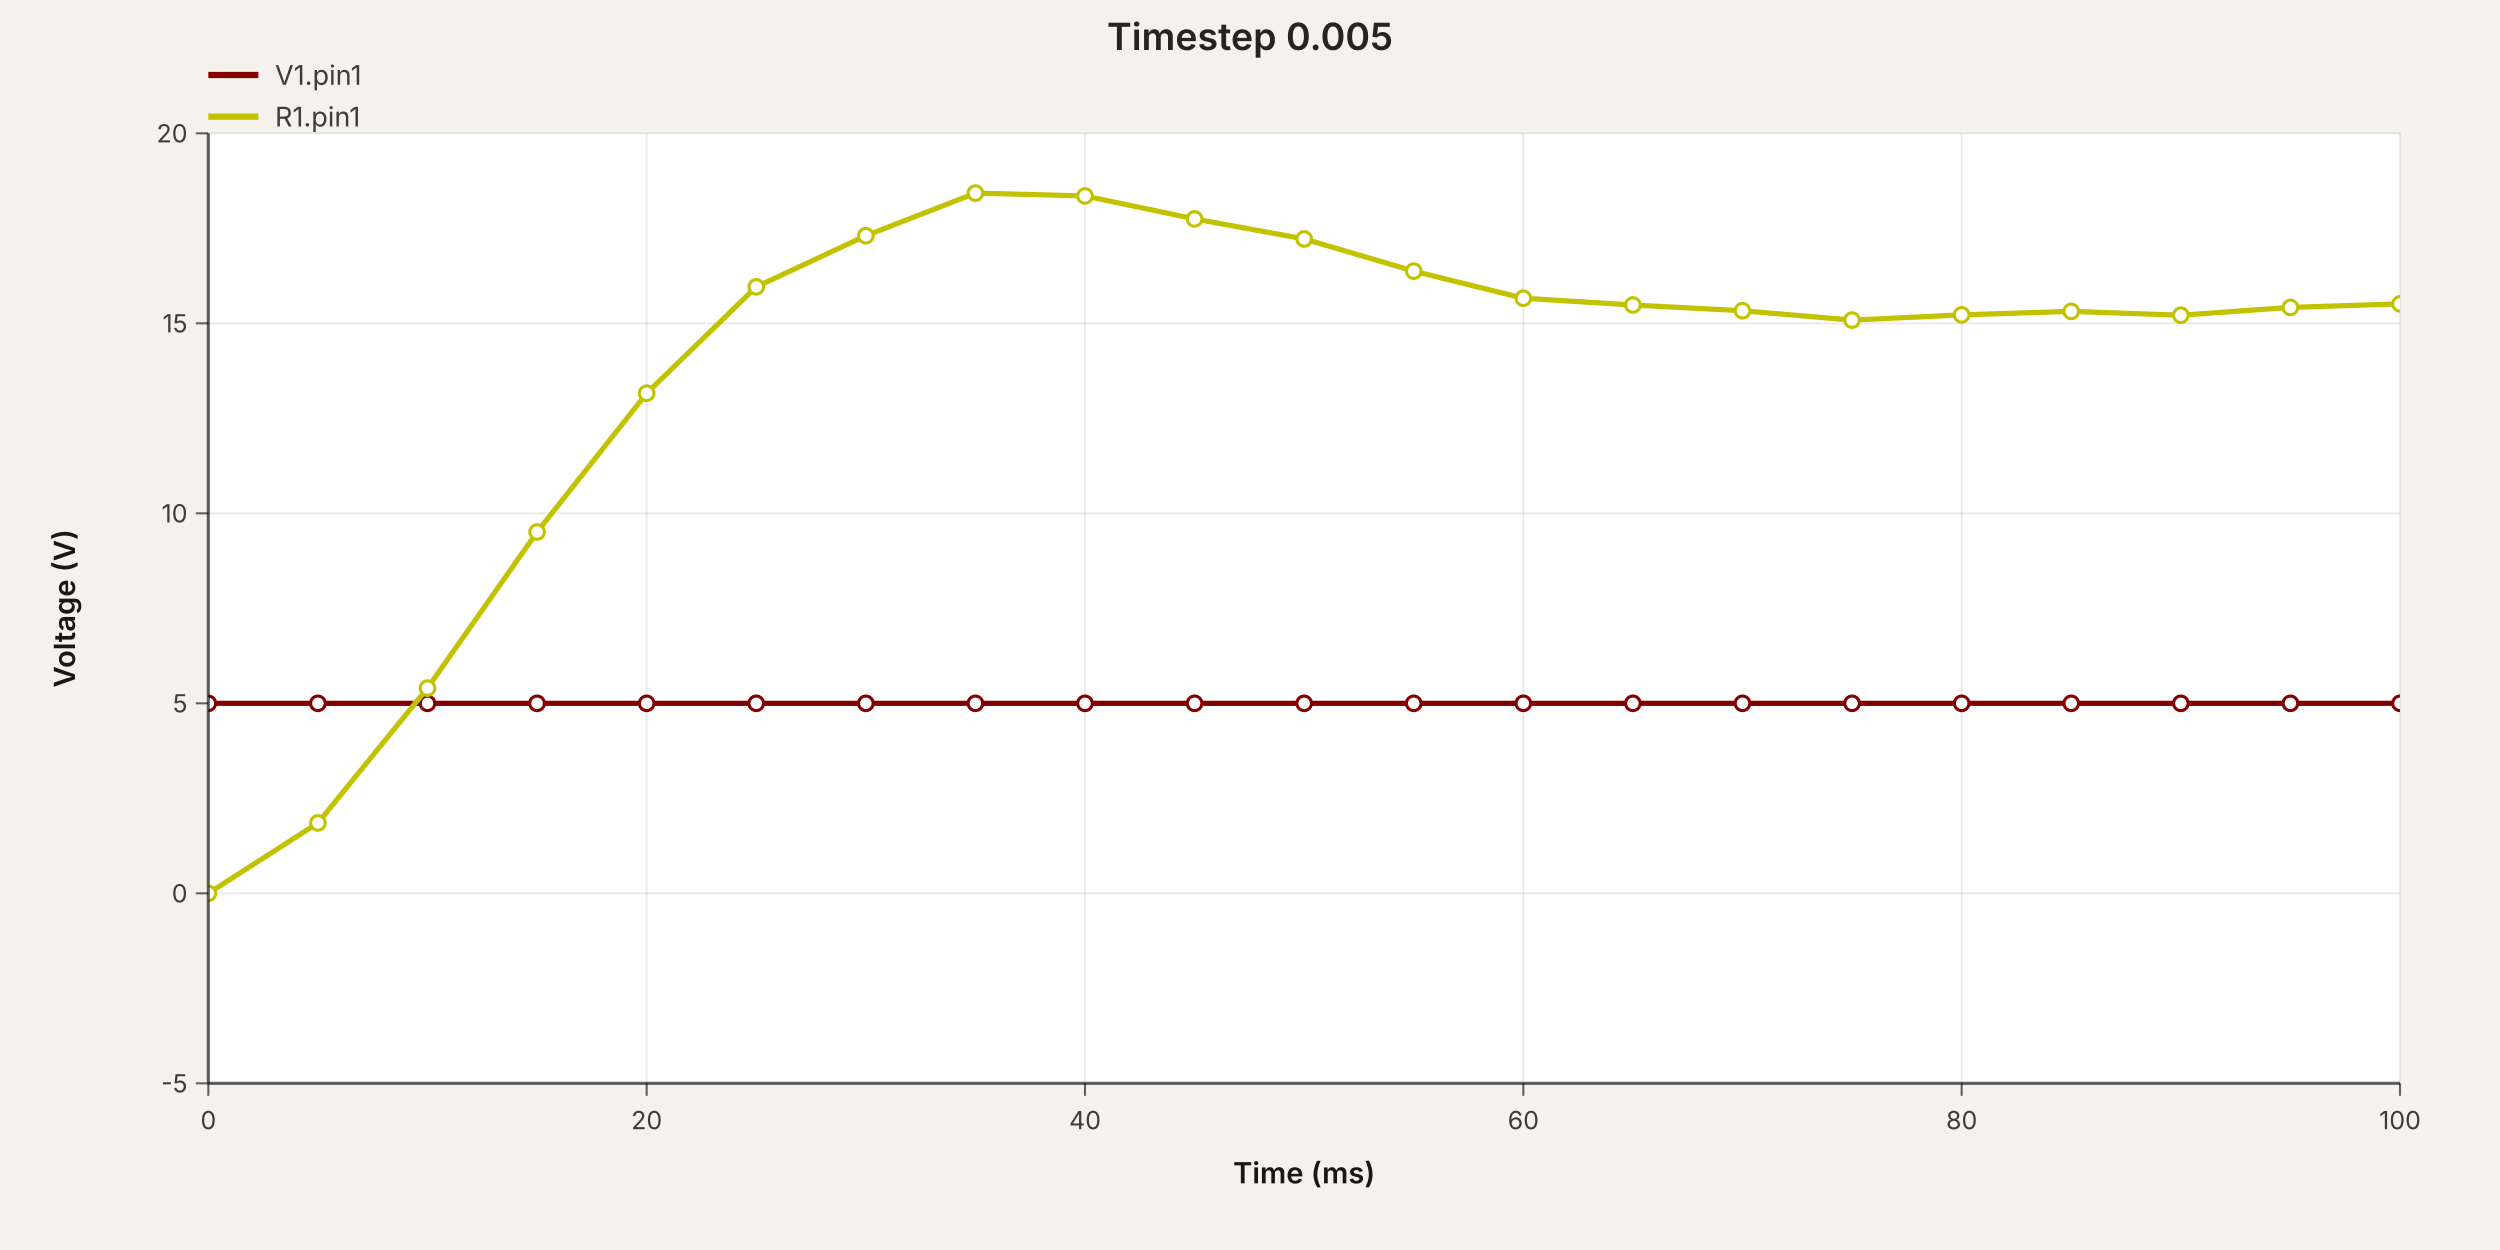
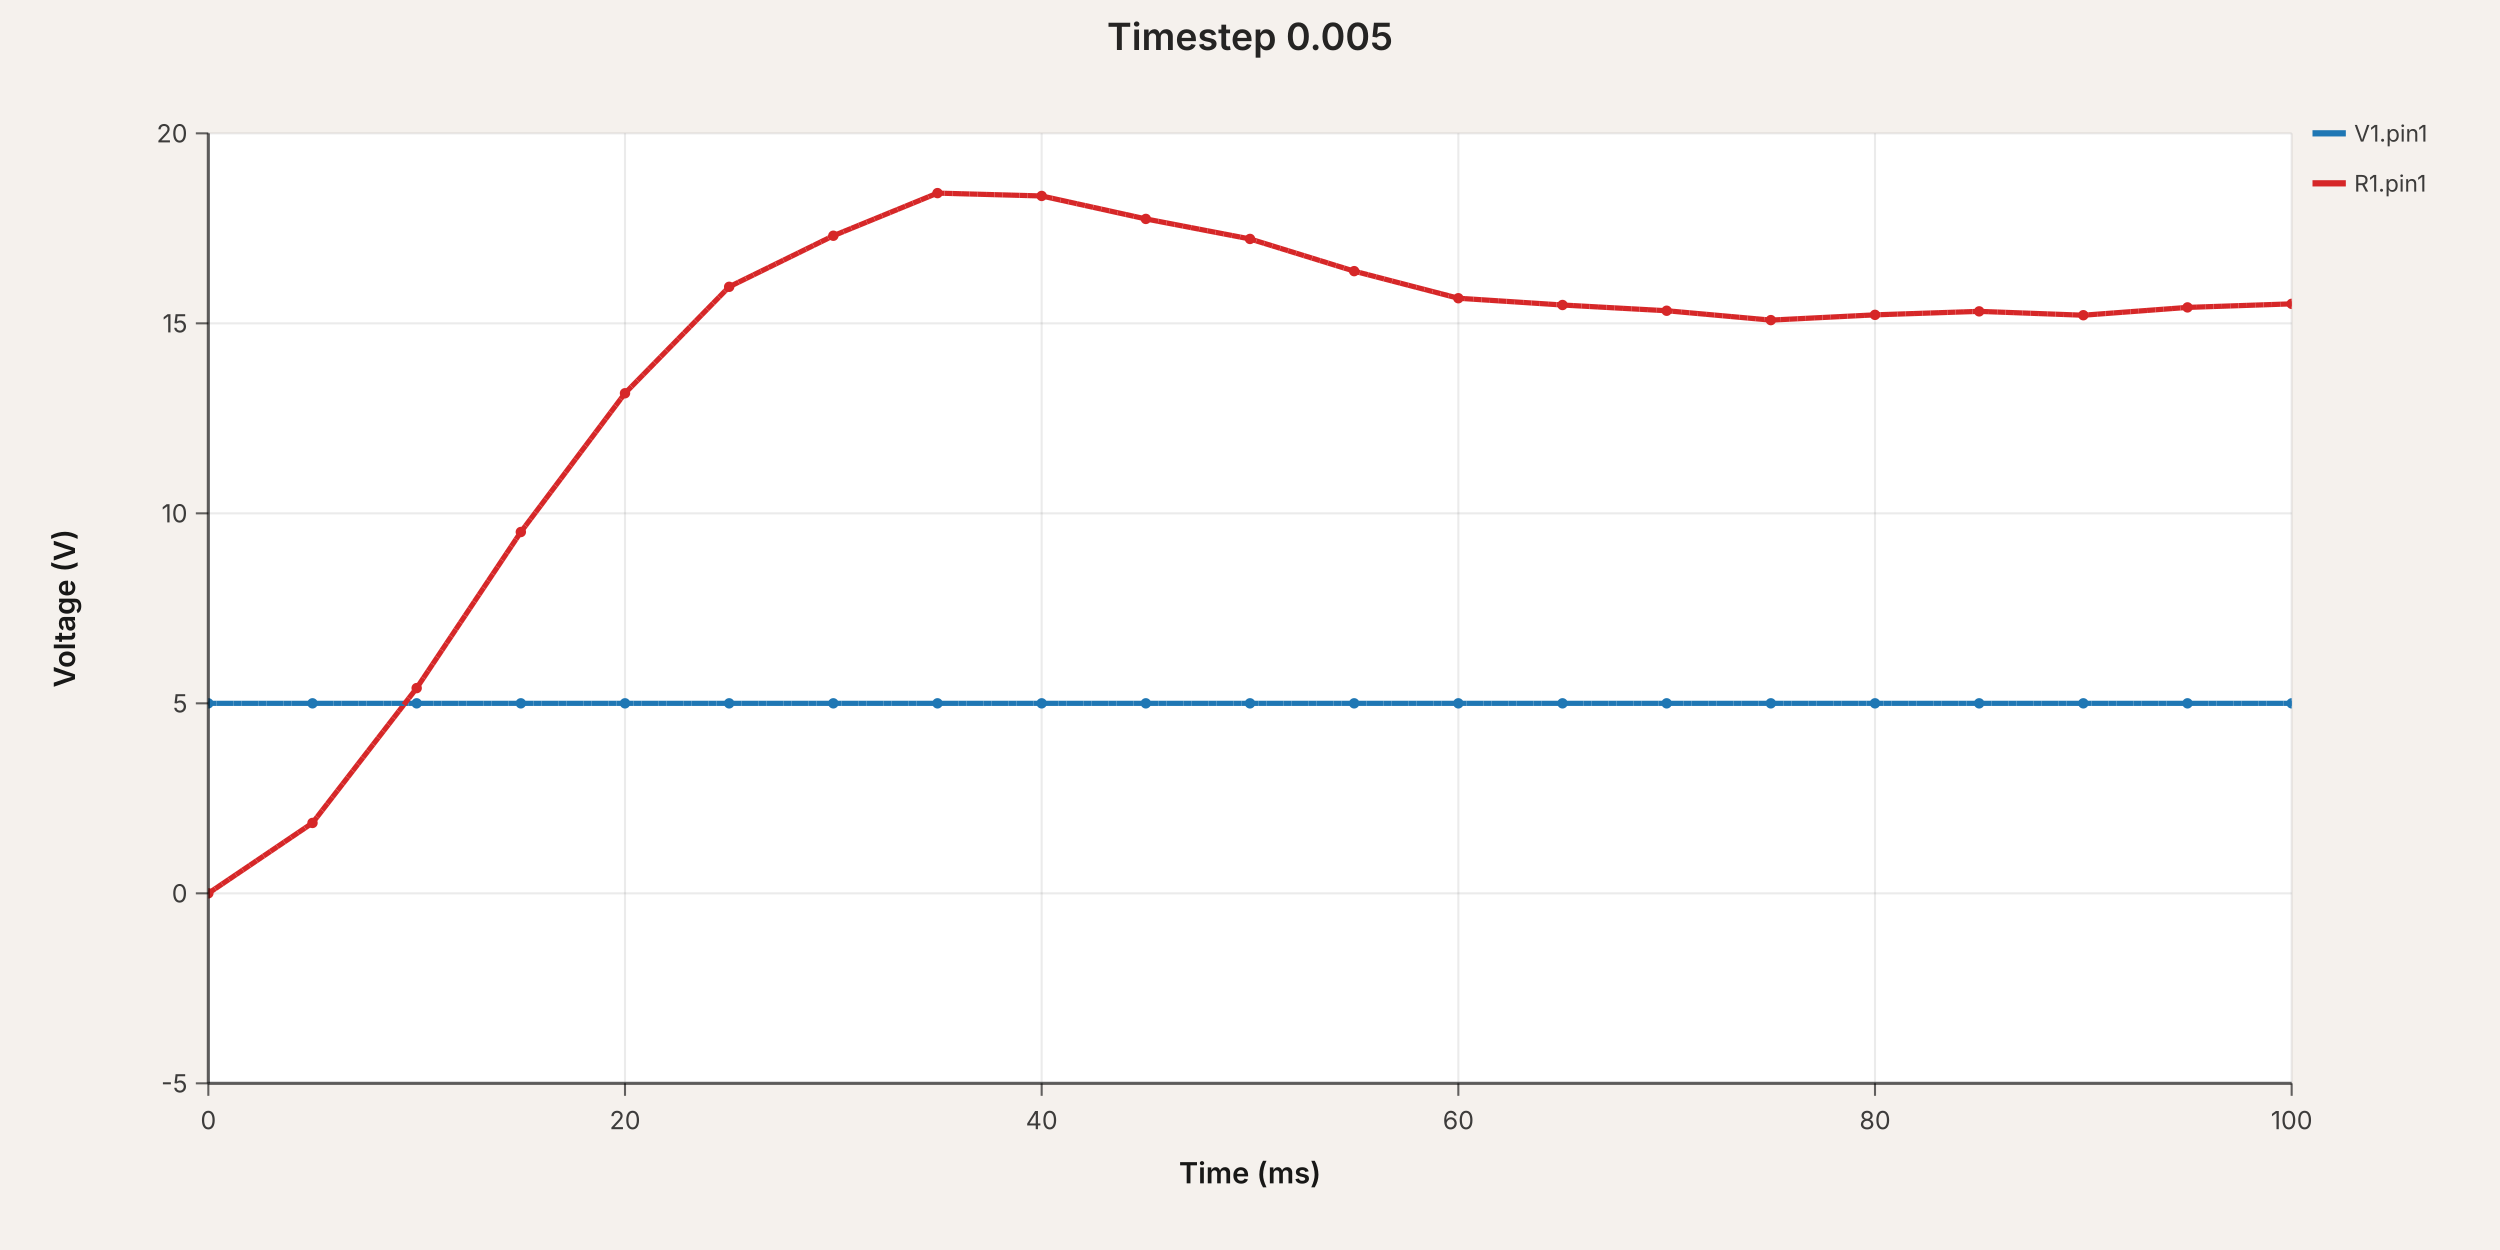
<svg xmlns="http://www.w3.org/2000/svg" width="1200" height="600" viewBox="0 0 1200 600" data-simulation-experiment-id="test_experiment_id_tstep_5" data-simulation-experiment-name="Timestep 0.005">
  <style>
:root { color-scheme: light; }
svg { font-family: 'Inter', 'Helvetica Neue', Arial, sans-serif; }
.background { fill: rgb(245, 241, 237); }
.plot-background { fill: #ffffff; }
.grid-line { stroke: rgba(0, 0, 0, 0.08); stroke-width: 1; }
.axis { stroke: rgba(0, 0, 0, 0.6); stroke-width: 1.5; }
.axis-tick { stroke: rgba(0, 0, 0, 0.6); stroke-width: 1; }
.axis-label { fill: rgba(0, 0, 0, 0.75); font-size: 12px; }
.axis-title { fill: rgba(0, 0, 0, 0.9); font-size: 14px; font-weight: 600; }
- .legend-label { fill: rgba(0, 0, 0, 0.75); font-size: 13px; }
+ .legend-label { fill: rgba(0, 0, 0, 0.75); font-size: 11px; }
.legend-line { stroke-width: 3; }
.simulation-line { fill: none; stroke-width: 2.5; }
- .simulation-point { stroke-width: 1.5; fill: #ffffff; }
+ .simulation-point { stroke-width: 0; }
.chart-title { fill: rgba(0, 0, 0, 0.85); font-size: 18px; font-weight: 600; }
</style>
  <rect class="background" x="0" y="0" width="1200" height="600" />
  <defs>
    <clipPath id="simulation-graph-test_experiment_id_tstep_5">
-       <rect x="100" y="64" width="1052" height="456" />
+       <rect x="100" y="64" width="1000" height="456" />
    </clipPath>
  </defs>
-   <rect class="plot-background" x="100" y="64" width="1052" height="456" />
+   <rect class="plot-background" x="100" y="64" width="1000" height="456" />
  <g class="grid">
    <line class="grid-line grid-line-x" x1="100" y1="64" x2="100" y2="520" />
-     <line class="grid-line grid-line-x" x1="310.4" y1="64" x2="310.4" y2="520" />
-     <line class="grid-line grid-line-x" x1="520.8" y1="64" x2="520.8" y2="520" />
-     <line class="grid-line grid-line-x" x1="731.2" y1="64" x2="731.2" y2="520" />
-     <line class="grid-line grid-line-x" x1="941.6" y1="64" x2="941.6" y2="520" />
-     <line class="grid-line grid-line-x" x1="1152" y1="64" x2="1152" y2="520" />
-     <line class="grid-line grid-line-y" x1="100" y1="520" x2="1152" y2="520" />
-     <line class="grid-line grid-line-y" x1="100" y1="428.8" x2="1152" y2="428.8" />
-     <line class="grid-line grid-line-y" x1="100" y1="337.6" x2="1152" y2="337.6" />
-     <line class="grid-line grid-line-y" x1="100" y1="246.4" x2="1152" y2="246.4" />
-     <line class="grid-line grid-line-y" x1="100" y1="155.2" x2="1152" y2="155.2" />
-     <line class="grid-line grid-line-y" x1="100" y1="64" x2="1152" y2="64" />
+     <line class="grid-line grid-line-x" x1="300" y1="64" x2="300" y2="520" />
+     <line class="grid-line grid-line-x" x1="500" y1="64" x2="500" y2="520" />
+     <line class="grid-line grid-line-x" x1="700" y1="64" x2="700" y2="520" />
+     <line class="grid-line grid-line-x" x1="900" y1="64" x2="900" y2="520" />
+     <line class="grid-line grid-line-x" x1="1100" y1="64" x2="1100" y2="520" />
+     <line class="grid-line grid-line-y" x1="100" y1="520" x2="1100" y2="520" />
+     <line class="grid-line grid-line-y" x1="100" y1="428.8" x2="1100" y2="428.8" />
+     <line class="grid-line grid-line-y" x1="100" y1="337.6" x2="1100" y2="337.6" />
+     <line class="grid-line grid-line-y" x1="100" y1="246.4" x2="1100" y2="246.4" />
+     <line class="grid-line grid-line-y" x1="100" y1="155.2" x2="1100" y2="155.2" />
+     <line class="grid-line grid-line-y" x1="100" y1="64" x2="1100" y2="64" />
  </g>
  <g class="data-series">
-     <path class="simulation-line" d="M 100 337.6 L 152.6 337.6 L 205.2 337.6 L 257.8 337.6 L 310.4 337.6 L 363 337.6 L 415.6 337.6 L 468.2 337.6 L 520.8 337.6 L 573.4 337.6 L 626 337.6 L 678.6 337.6 L 731.2 337.6 L 783.8 337.6 L 836.4 337.6 L 889 337.6 L 941.6 337.6 L 994.2 337.6 L 1046.8 337.6 L 1099.4 337.6 L 1152 337.6" stroke="rgb(132, 0, 0)" clip-path="url(#simulation-graph-test_experiment_id_tstep_5)" data-simulation-transient-voltage-graph-id="simulation_graph_V1.pin1" />
-     <circle class="simulation-point" cx="100" cy="337.6" r="3.5" stroke="rgb(132, 0, 0)" fill="#ffffff" clip-path="url(#simulation-graph-test_experiment_id_tstep_5)" />
-     <circle class="simulation-point" cx="152.6" cy="337.6" r="3.5" stroke="rgb(132, 0, 0)" fill="#ffffff" clip-path="url(#simulation-graph-test_experiment_id_tstep_5)" />
-     <circle class="simulation-point" cx="205.2" cy="337.6" r="3.5" stroke="rgb(132, 0, 0)" fill="#ffffff" clip-path="url(#simulation-graph-test_experiment_id_tstep_5)" />
-     <circle class="simulation-point" cx="257.8" cy="337.6" r="3.5" stroke="rgb(132, 0, 0)" fill="#ffffff" clip-path="url(#simulation-graph-test_experiment_id_tstep_5)" />
-     <circle class="simulation-point" cx="310.4" cy="337.6" r="3.5" stroke="rgb(132, 0, 0)" fill="#ffffff" clip-path="url(#simulation-graph-test_experiment_id_tstep_5)" />
-     <circle class="simulation-point" cx="363" cy="337.6" r="3.5" stroke="rgb(132, 0, 0)" fill="#ffffff" clip-path="url(#simulation-graph-test_experiment_id_tstep_5)" />
-     <circle class="simulation-point" cx="415.6" cy="337.6" r="3.5" stroke="rgb(132, 0, 0)" fill="#ffffff" clip-path="url(#simulation-graph-test_experiment_id_tstep_5)" />
-     <circle class="simulation-point" cx="468.2" cy="337.6" r="3.5" stroke="rgb(132, 0, 0)" fill="#ffffff" clip-path="url(#simulation-graph-test_experiment_id_tstep_5)" />
-     <circle class="simulation-point" cx="520.8" cy="337.6" r="3.5" stroke="rgb(132, 0, 0)" fill="#ffffff" clip-path="url(#simulation-graph-test_experiment_id_tstep_5)" />
-     <circle class="simulation-point" cx="573.4" cy="337.6" r="3.5" stroke="rgb(132, 0, 0)" fill="#ffffff" clip-path="url(#simulation-graph-test_experiment_id_tstep_5)" />
-     <circle class="simulation-point" cx="626" cy="337.6" r="3.5" stroke="rgb(132, 0, 0)" fill="#ffffff" clip-path="url(#simulation-graph-test_experiment_id_tstep_5)" />
-     <circle class="simulation-point" cx="678.6" cy="337.6" r="3.5" stroke="rgb(132, 0, 0)" fill="#ffffff" clip-path="url(#simulation-graph-test_experiment_id_tstep_5)" />
-     <circle class="simulation-point" cx="731.2" cy="337.6" r="3.5" stroke="rgb(132, 0, 0)" fill="#ffffff" clip-path="url(#simulation-graph-test_experiment_id_tstep_5)" />
-     <circle class="simulation-point" cx="783.8" cy="337.6" r="3.5" stroke="rgb(132, 0, 0)" fill="#ffffff" clip-path="url(#simulation-graph-test_experiment_id_tstep_5)" />
-     <circle class="simulation-point" cx="836.4" cy="337.6" r="3.5" stroke="rgb(132, 0, 0)" fill="#ffffff" clip-path="url(#simulation-graph-test_experiment_id_tstep_5)" />
-     <circle class="simulation-point" cx="889" cy="337.6" r="3.5" stroke="rgb(132, 0, 0)" fill="#ffffff" clip-path="url(#simulation-graph-test_experiment_id_tstep_5)" />
-     <circle class="simulation-point" cx="941.6" cy="337.6" r="3.5" stroke="rgb(132, 0, 0)" fill="#ffffff" clip-path="url(#simulation-graph-test_experiment_id_tstep_5)" />
-     <circle class="simulation-point" cx="994.2" cy="337.6" r="3.5" stroke="rgb(132, 0, 0)" fill="#ffffff" clip-path="url(#simulation-graph-test_experiment_id_tstep_5)" />
-     <circle class="simulation-point" cx="1046.8" cy="337.6" r="3.5" stroke="rgb(132, 0, 0)" fill="#ffffff" clip-path="url(#simulation-graph-test_experiment_id_tstep_5)" />
-     <circle class="simulation-point" cx="1099.4" cy="337.6" r="3.5" stroke="rgb(132, 0, 0)" fill="#ffffff" clip-path="url(#simulation-graph-test_experiment_id_tstep_5)" />
-     <circle class="simulation-point" cx="1152" cy="337.6" r="3.5" stroke="rgb(132, 0, 0)" fill="#ffffff" clip-path="url(#simulation-graph-test_experiment_id_tstep_5)" />
-     <path class="simulation-line" d="M 100 428.8 L 152.6 395.013 L 205.2 330.288 L 257.8 255.366 L 310.4 188.761 L 363 137.672 L 415.6 113.153 L 468.2 92.693 L 520.8 94.059 L 573.4 105.082 L 626 114.691 L 678.6 130.149 L 731.2 143.15 L 783.8 146.401 L 836.4 149.156 L 889 153.654 L 941.6 151.128 L 994.2 149.456 L 1046.8 151.305 L 1099.4 147.553 L 1152 145.849" stroke="rgb(194, 194, 0)" clip-path="url(#simulation-graph-test_experiment_id_tstep_5)" data-simulation-transient-voltage-graph-id="simulation_graph_R1.pin1" />
-     <circle class="simulation-point" cx="100" cy="428.8" r="3.5" stroke="rgb(194, 194, 0)" fill="#ffffff" clip-path="url(#simulation-graph-test_experiment_id_tstep_5)" />
-     <circle class="simulation-point" cx="152.6" cy="395.013" r="3.5" stroke="rgb(194, 194, 0)" fill="#ffffff" clip-path="url(#simulation-graph-test_experiment_id_tstep_5)" />
-     <circle class="simulation-point" cx="205.2" cy="330.288" r="3.5" stroke="rgb(194, 194, 0)" fill="#ffffff" clip-path="url(#simulation-graph-test_experiment_id_tstep_5)" />
-     <circle class="simulation-point" cx="257.8" cy="255.366" r="3.5" stroke="rgb(194, 194, 0)" fill="#ffffff" clip-path="url(#simulation-graph-test_experiment_id_tstep_5)" />
-     <circle class="simulation-point" cx="310.4" cy="188.761" r="3.5" stroke="rgb(194, 194, 0)" fill="#ffffff" clip-path="url(#simulation-graph-test_experiment_id_tstep_5)" />
-     <circle class="simulation-point" cx="363" cy="137.672" r="3.5" stroke="rgb(194, 194, 0)" fill="#ffffff" clip-path="url(#simulation-graph-test_experiment_id_tstep_5)" />
-     <circle class="simulation-point" cx="415.6" cy="113.153" r="3.5" stroke="rgb(194, 194, 0)" fill="#ffffff" clip-path="url(#simulation-graph-test_experiment_id_tstep_5)" />
-     <circle class="simulation-point" cx="468.2" cy="92.693" r="3.5" stroke="rgb(194, 194, 0)" fill="#ffffff" clip-path="url(#simulation-graph-test_experiment_id_tstep_5)" />
-     <circle class="simulation-point" cx="520.8" cy="94.059" r="3.5" stroke="rgb(194, 194, 0)" fill="#ffffff" clip-path="url(#simulation-graph-test_experiment_id_tstep_5)" />
-     <circle class="simulation-point" cx="573.4" cy="105.082" r="3.5" stroke="rgb(194, 194, 0)" fill="#ffffff" clip-path="url(#simulation-graph-test_experiment_id_tstep_5)" />
-     <circle class="simulation-point" cx="626" cy="114.691" r="3.5" stroke="rgb(194, 194, 0)" fill="#ffffff" clip-path="url(#simulation-graph-test_experiment_id_tstep_5)" />
-     <circle class="simulation-point" cx="678.6" cy="130.149" r="3.5" stroke="rgb(194, 194, 0)" fill="#ffffff" clip-path="url(#simulation-graph-test_experiment_id_tstep_5)" />
-     <circle class="simulation-point" cx="731.2" cy="143.15" r="3.5" stroke="rgb(194, 194, 0)" fill="#ffffff" clip-path="url(#simulation-graph-test_experiment_id_tstep_5)" />
-     <circle class="simulation-point" cx="783.8" cy="146.401" r="3.5" stroke="rgb(194, 194, 0)" fill="#ffffff" clip-path="url(#simulation-graph-test_experiment_id_tstep_5)" />
-     <circle class="simulation-point" cx="836.4" cy="149.156" r="3.5" stroke="rgb(194, 194, 0)" fill="#ffffff" clip-path="url(#simulation-graph-test_experiment_id_tstep_5)" />
-     <circle class="simulation-point" cx="889" cy="153.654" r="3.5" stroke="rgb(194, 194, 0)" fill="#ffffff" clip-path="url(#simulation-graph-test_experiment_id_tstep_5)" />
-     <circle class="simulation-point" cx="941.6" cy="151.128" r="3.5" stroke="rgb(194, 194, 0)" fill="#ffffff" clip-path="url(#simulation-graph-test_experiment_id_tstep_5)" />
-     <circle class="simulation-point" cx="994.2" cy="149.456" r="3.5" stroke="rgb(194, 194, 0)" fill="#ffffff" clip-path="url(#simulation-graph-test_experiment_id_tstep_5)" />
-     <circle class="simulation-point" cx="1046.8" cy="151.305" r="3.5" stroke="rgb(194, 194, 0)" fill="#ffffff" clip-path="url(#simulation-graph-test_experiment_id_tstep_5)" />
-     <circle class="simulation-point" cx="1099.4" cy="147.553" r="3.5" stroke="rgb(194, 194, 0)" fill="#ffffff" clip-path="url(#simulation-graph-test_experiment_id_tstep_5)" />
-     <circle class="simulation-point" cx="1152" cy="145.849" r="3.5" stroke="rgb(194, 194, 0)" fill="#ffffff" clip-path="url(#simulation-graph-test_experiment_id_tstep_5)" />
+     <path class="simulation-line" d="M 100 337.6 L 150 337.6 L 200 337.6 L 250 337.6 L 300 337.6 L 350 337.6 L 400 337.6 L 450 337.6 L 500 337.6 L 550 337.6 L 600 337.6 L 650 337.6 L 700 337.6 L 750 337.6 L 800 337.6 L 850 337.6 L 900 337.6 L 950 337.6 L 1000 337.6 L 1050 337.6 L 1100 337.6" stroke="#1f77b4" clip-path="url(#simulation-graph-test_experiment_id_tstep_5)" data-simulation-transient-voltage-graph-id="simulation_graph_0_V1.pin1" stroke-dasharray="4 8" stroke-dashoffset="0" />
+     <path class="simulation-line" d="M 100 428.8 L 150 395.013 L 200 330.288 L 250 255.366 L 300 188.761 L 350 137.672 L 400 113.153 L 450 92.693 L 500 94.059 L 550 105.082 L 600 114.691 L 650 130.149 L 700 143.15 L 750 146.401 L 800 149.156 L 850 153.654 L 900 151.128 L 950 149.456 L 1000 151.305 L 1050 147.553 L 1100 145.849" stroke="#d62728" clip-path="url(#simulation-graph-test_experiment_id_tstep_5)" data-simulation-transient-voltage-graph-id="simulation_graph_1_R1.pin1" stroke-dasharray="4 8" stroke-dashoffset="4" />
+     <path class="simulation-line" d="M 100 337.6 L 150 337.6 L 200 337.6 L 250 337.6 L 300 337.6 L 350 337.6 L 400 337.6 L 450 337.6 L 500 337.6 L 550 337.6 L 600 337.6 L 650 337.6 L 700 337.6 L 750 337.6 L 800 337.6 L 850 337.6 L 900 337.6 L 950 337.6 L 1000 337.6 L 1050 337.6 L 1100 337.6" stroke="#1f77b4" clip-path="url(#simulation-graph-test_experiment_id_tstep_5)" data-simulation-transient-voltage-graph-id="simulation_graph_0_V1.pin1" stroke-dasharray="4 8" stroke-dashoffset="4" />
+     <path class="simulation-line" d="M 100 428.8 L 150 395.013 L 200 330.288 L 250 255.366 L 300 188.761 L 350 137.672 L 400 113.153 L 450 92.693 L 500 94.059 L 550 105.082 L 600 114.691 L 650 130.149 L 700 143.15 L 750 146.401 L 800 149.156 L 850 153.654 L 900 151.128 L 950 149.456 L 1000 151.305 L 1050 147.553 L 1100 145.849" stroke="#d62728" clip-path="url(#simulation-graph-test_experiment_id_tstep_5)" data-simulation-transient-voltage-graph-id="simulation_graph_1_R1.pin1" stroke-dasharray="4 8" stroke-dashoffset="8" />
+     <path class="simulation-line" d="M 100 337.6 L 150 337.6 L 200 337.6 L 250 337.6 L 300 337.6 L 350 337.6 L 400 337.6 L 450 337.6 L 500 337.6 L 550 337.6 L 600 337.6 L 650 337.6 L 700 337.6 L 750 337.6 L 800 337.6 L 850 337.6 L 900 337.6 L 950 337.6 L 1000 337.6 L 1050 337.6 L 1100 337.6" stroke="#1f77b4" clip-path="url(#simulation-graph-test_experiment_id_tstep_5)" data-simulation-transient-voltage-graph-id="simulation_graph_0_V1.pin1" stroke-dasharray="4 8" stroke-dashoffset="8" />
+     <path class="simulation-line" d="M 100 428.8 L 150 395.013 L 200 330.288 L 250 255.366 L 300 188.761 L 350 137.672 L 400 113.153 L 450 92.693 L 500 94.059 L 550 105.082 L 600 114.691 L 650 130.149 L 700 143.15 L 750 146.401 L 800 149.156 L 850 153.654 L 900 151.128 L 950 149.456 L 1000 151.305 L 1050 147.553 L 1100 145.849" stroke="#d62728" clip-path="url(#simulation-graph-test_experiment_id_tstep_5)" data-simulation-transient-voltage-graph-id="simulation_graph_1_R1.pin1" stroke-dasharray="4 8" stroke-dashoffset="0" />
+     <circle class="simulation-point" cx="100" cy="337.6" r="2.5" fill="#1f77b4" clip-path="url(#simulation-graph-test_experiment_id_tstep_5)" />
+     <circle class="simulation-point" cx="150" cy="337.6" r="2.5" fill="#1f77b4" clip-path="url(#simulation-graph-test_experiment_id_tstep_5)" />
+     <circle class="simulation-point" cx="200" cy="337.6" r="2.5" fill="#1f77b4" clip-path="url(#simulation-graph-test_experiment_id_tstep_5)" />
+     <circle class="simulation-point" cx="250" cy="337.6" r="2.5" fill="#1f77b4" clip-path="url(#simulation-graph-test_experiment_id_tstep_5)" />
+     <circle class="simulation-point" cx="300" cy="337.6" r="2.5" fill="#1f77b4" clip-path="url(#simulation-graph-test_experiment_id_tstep_5)" />
+     <circle class="simulation-point" cx="350" cy="337.6" r="2.5" fill="#1f77b4" clip-path="url(#simulation-graph-test_experiment_id_tstep_5)" />
+     <circle class="simulation-point" cx="400" cy="337.6" r="2.5" fill="#1f77b4" clip-path="url(#simulation-graph-test_experiment_id_tstep_5)" />
+     <circle class="simulation-point" cx="450" cy="337.6" r="2.5" fill="#1f77b4" clip-path="url(#simulation-graph-test_experiment_id_tstep_5)" />
+     <circle class="simulation-point" cx="500" cy="337.6" r="2.5" fill="#1f77b4" clip-path="url(#simulation-graph-test_experiment_id_tstep_5)" />
+     <circle class="simulation-point" cx="550" cy="337.6" r="2.5" fill="#1f77b4" clip-path="url(#simulation-graph-test_experiment_id_tstep_5)" />
+     <circle class="simulation-point" cx="600" cy="337.6" r="2.5" fill="#1f77b4" clip-path="url(#simulation-graph-test_experiment_id_tstep_5)" />
+     <circle class="simulation-point" cx="650" cy="337.6" r="2.5" fill="#1f77b4" clip-path="url(#simulation-graph-test_experiment_id_tstep_5)" />
+     <circle class="simulation-point" cx="700" cy="337.6" r="2.5" fill="#1f77b4" clip-path="url(#simulation-graph-test_experiment_id_tstep_5)" />
+     <circle class="simulation-point" cx="750" cy="337.6" r="2.5" fill="#1f77b4" clip-path="url(#simulation-graph-test_experiment_id_tstep_5)" />
+     <circle class="simulation-point" cx="800" cy="337.6" r="2.5" fill="#1f77b4" clip-path="url(#simulation-graph-test_experiment_id_tstep_5)" />
+     <circle class="simulation-point" cx="850" cy="337.6" r="2.5" fill="#1f77b4" clip-path="url(#simulation-graph-test_experiment_id_tstep_5)" />
+     <circle class="simulation-point" cx="900" cy="337.6" r="2.5" fill="#1f77b4" clip-path="url(#simulation-graph-test_experiment_id_tstep_5)" />
+     <circle class="simulation-point" cx="950" cy="337.6" r="2.5" fill="#1f77b4" clip-path="url(#simulation-graph-test_experiment_id_tstep_5)" />
+     <circle class="simulation-point" cx="1000" cy="337.6" r="2.5" fill="#1f77b4" clip-path="url(#simulation-graph-test_experiment_id_tstep_5)" />
+     <circle class="simulation-point" cx="1050" cy="337.6" r="2.5" fill="#1f77b4" clip-path="url(#simulation-graph-test_experiment_id_tstep_5)" />
+     <circle class="simulation-point" cx="1100" cy="337.6" r="2.5" fill="#1f77b4" clip-path="url(#simulation-graph-test_experiment_id_tstep_5)" />
+     <circle class="simulation-point" cx="100" cy="428.8" r="2.5" fill="#d62728" clip-path="url(#simulation-graph-test_experiment_id_tstep_5)" />
+     <circle class="simulation-point" cx="150" cy="395.013" r="2.5" fill="#d62728" clip-path="url(#simulation-graph-test_experiment_id_tstep_5)" />
+     <circle class="simulation-point" cx="200" cy="330.288" r="2.5" fill="#d62728" clip-path="url(#simulation-graph-test_experiment_id_tstep_5)" />
+     <circle class="simulation-point" cx="250" cy="255.366" r="2.5" fill="#d62728" clip-path="url(#simulation-graph-test_experiment_id_tstep_5)" />
+     <circle class="simulation-point" cx="300" cy="188.761" r="2.5" fill="#d62728" clip-path="url(#simulation-graph-test_experiment_id_tstep_5)" />
+     <circle class="simulation-point" cx="350" cy="137.672" r="2.5" fill="#d62728" clip-path="url(#simulation-graph-test_experiment_id_tstep_5)" />
+     <circle class="simulation-point" cx="400" cy="113.153" r="2.5" fill="#d62728" clip-path="url(#simulation-graph-test_experiment_id_tstep_5)" />
+     <circle class="simulation-point" cx="450" cy="92.693" r="2.5" fill="#d62728" clip-path="url(#simulation-graph-test_experiment_id_tstep_5)" />
+     <circle class="simulation-point" cx="500" cy="94.059" r="2.5" fill="#d62728" clip-path="url(#simulation-graph-test_experiment_id_tstep_5)" />
+     <circle class="simulation-point" cx="550" cy="105.082" r="2.5" fill="#d62728" clip-path="url(#simulation-graph-test_experiment_id_tstep_5)" />
+     <circle class="simulation-point" cx="600" cy="114.691" r="2.5" fill="#d62728" clip-path="url(#simulation-graph-test_experiment_id_tstep_5)" />
+     <circle class="simulation-point" cx="650" cy="130.149" r="2.5" fill="#d62728" clip-path="url(#simulation-graph-test_experiment_id_tstep_5)" />
+     <circle class="simulation-point" cx="700" cy="143.15" r="2.5" fill="#d62728" clip-path="url(#simulation-graph-test_experiment_id_tstep_5)" />
+     <circle class="simulation-point" cx="750" cy="146.401" r="2.5" fill="#d62728" clip-path="url(#simulation-graph-test_experiment_id_tstep_5)" />
+     <circle class="simulation-point" cx="800" cy="149.156" r="2.5" fill="#d62728" clip-path="url(#simulation-graph-test_experiment_id_tstep_5)" />
+     <circle class="simulation-point" cx="850" cy="153.654" r="2.5" fill="#d62728" clip-path="url(#simulation-graph-test_experiment_id_tstep_5)" />
+     <circle class="simulation-point" cx="900" cy="151.128" r="2.5" fill="#d62728" clip-path="url(#simulation-graph-test_experiment_id_tstep_5)" />
+     <circle class="simulation-point" cx="950" cy="149.456" r="2.5" fill="#d62728" clip-path="url(#simulation-graph-test_experiment_id_tstep_5)" />
+     <circle class="simulation-point" cx="1000" cy="151.305" r="2.5" fill="#d62728" clip-path="url(#simulation-graph-test_experiment_id_tstep_5)" />
+     <circle class="simulation-point" cx="1050" cy="147.553" r="2.5" fill="#d62728" clip-path="url(#simulation-graph-test_experiment_id_tstep_5)" />
+     <circle class="simulation-point" cx="1100" cy="145.849" r="2.5" fill="#d62728" clip-path="url(#simulation-graph-test_experiment_id_tstep_5)" />
  </g>
  <g class="axes">
-     <line class="axis axis-x" x1="100" y1="520" x2="1152" y2="520" />
+     <line class="axis axis-x" x1="100" y1="520" x2="1100" y2="520" />
    <line class="axis axis-y" x1="100" y1="64" x2="100" y2="520" />
    <line class="axis-tick axis-tick-x" x1="100" y1="520" x2="100" y2="526" />
    <text class="axis-label axis-label-x" x="100" y="542" text-anchor="middle">0</text>
-     <line class="axis-tick axis-tick-x" x1="310.4" y1="520" x2="310.4" y2="526" />
-     <text class="axis-label axis-label-x" x="310.4" y="542" text-anchor="middle">20</text>
-     <line class="axis-tick axis-tick-x" x1="520.8" y1="520" x2="520.8" y2="526" />
-     <text class="axis-label axis-label-x" x="520.8" y="542" text-anchor="middle">40</text>
-     <line class="axis-tick axis-tick-x" x1="731.2" y1="520" x2="731.2" y2="526" />
-     <text class="axis-label axis-label-x" x="731.2" y="542" text-anchor="middle">60</text>
-     <line class="axis-tick axis-tick-x" x1="941.6" y1="520" x2="941.6" y2="526" />
-     <text class="axis-label axis-label-x" x="941.6" y="542" text-anchor="middle">80</text>
-     <line class="axis-tick axis-tick-x" x1="1152" y1="520" x2="1152" y2="526" />
-     <text class="axis-label axis-label-x" x="1152" y="542" text-anchor="middle">100</text>
+     <line class="axis-tick axis-tick-x" x1="300" y1="520" x2="300" y2="526" />
+     <text class="axis-label axis-label-x" x="300" y="542" text-anchor="middle">20</text>
+     <line class="axis-tick axis-tick-x" x1="500" y1="520" x2="500" y2="526" />
+     <text class="axis-label axis-label-x" x="500" y="542" text-anchor="middle">40</text>
+     <line class="axis-tick axis-tick-x" x1="700" y1="520" x2="700" y2="526" />
+     <text class="axis-label axis-label-x" x="700" y="542" text-anchor="middle">60</text>
+     <line class="axis-tick axis-tick-x" x1="900" y1="520" x2="900" y2="526" />
+     <text class="axis-label axis-label-x" x="900" y="542" text-anchor="middle">80</text>
+     <line class="axis-tick axis-tick-x" x1="1100" y1="520" x2="1100" y2="526" />
+     <text class="axis-label axis-label-x" x="1100" y="542" text-anchor="middle">100</text>
    <line class="axis-tick axis-tick-y" x1="94" y1="520" x2="100" y2="520" />
    <text class="axis-label axis-label-y" x="90" y="520" text-anchor="end" dominant-baseline="middle">-5</text>
    <line class="axis-tick axis-tick-y" x1="94" y1="428.8" x2="100" y2="428.8" />
    <text class="axis-label axis-label-y" x="90" y="428.8" text-anchor="end" dominant-baseline="middle">0</text>
    <line class="axis-tick axis-tick-y" x1="94" y1="337.6" x2="100" y2="337.6" />
    <text class="axis-label axis-label-y" x="90" y="337.6" text-anchor="end" dominant-baseline="middle">5</text>
    <line class="axis-tick axis-tick-y" x1="94" y1="246.4" x2="100" y2="246.4" />
    <text class="axis-label axis-label-y" x="90" y="246.4" text-anchor="end" dominant-baseline="middle">10</text>
    <line class="axis-tick axis-tick-y" x1="94" y1="155.2" x2="100" y2="155.2" />
    <text class="axis-label axis-label-y" x="90" y="155.2" text-anchor="end" dominant-baseline="middle">15</text>
    <line class="axis-tick axis-tick-y" x1="94" y1="64" x2="100" y2="64" />
    <text class="axis-label axis-label-y" x="90" y="64" text-anchor="end" dominant-baseline="middle">20</text>
-     <text class="axis-title axis-title-x" x="626" y="568" text-anchor="middle">Time (ms)</text>
+     <text class="axis-title axis-title-x" x="600" y="568" text-anchor="middle">Time (ms)</text>
    <text class="axis-title axis-title-y" x="36" y="292" transform="rotate(-90 36 292)" text-anchor="middle">Voltage (V)</text>
  </g>
  <g class="legend">
-     <g class="legend-item" transform="translate(100 36)">
-       <line class="legend-line" x1="0" y1="0" x2="24" y2="0" stroke="rgb(132, 0, 0)" />
-       <text class="legend-label" x="32" y="0" dominant-baseline="middle">V1.pin1</text>
+     <g class="legend-item" transform="translate(1110 64)">
+       <line class="legend-line" x1="0" y1="0" x2="16" y2="0" stroke="#1f77b4" />
+       <text class="legend-label" x="20" y="0" dominant-baseline="middle">
+         <tspan x="20" dy="0">V1.pin1</tspan>
+       </text>
    </g>
-     <g class="legend-item" transform="translate(100 56)">
-       <line class="legend-line" x1="0" y1="0" x2="24" y2="0" stroke="rgb(194, 194, 0)" />
-       <text class="legend-label" x="32" y="0" dominant-baseline="middle">R1.pin1</text>
+     <g class="legend-item" transform="translate(1110 88)">
+       <line class="legend-line" x1="0" y1="0" x2="16" y2="0" stroke="#d62728" />
+       <text class="legend-label" x="20" y="0" dominant-baseline="middle">
+         <tspan x="20" dy="0">R1.pin1</tspan>
+       </text>
    </g>
  </g>
  <text class="chart-title" x="600" y="24" text-anchor="middle">Timestep 0.005</text>
</svg>
